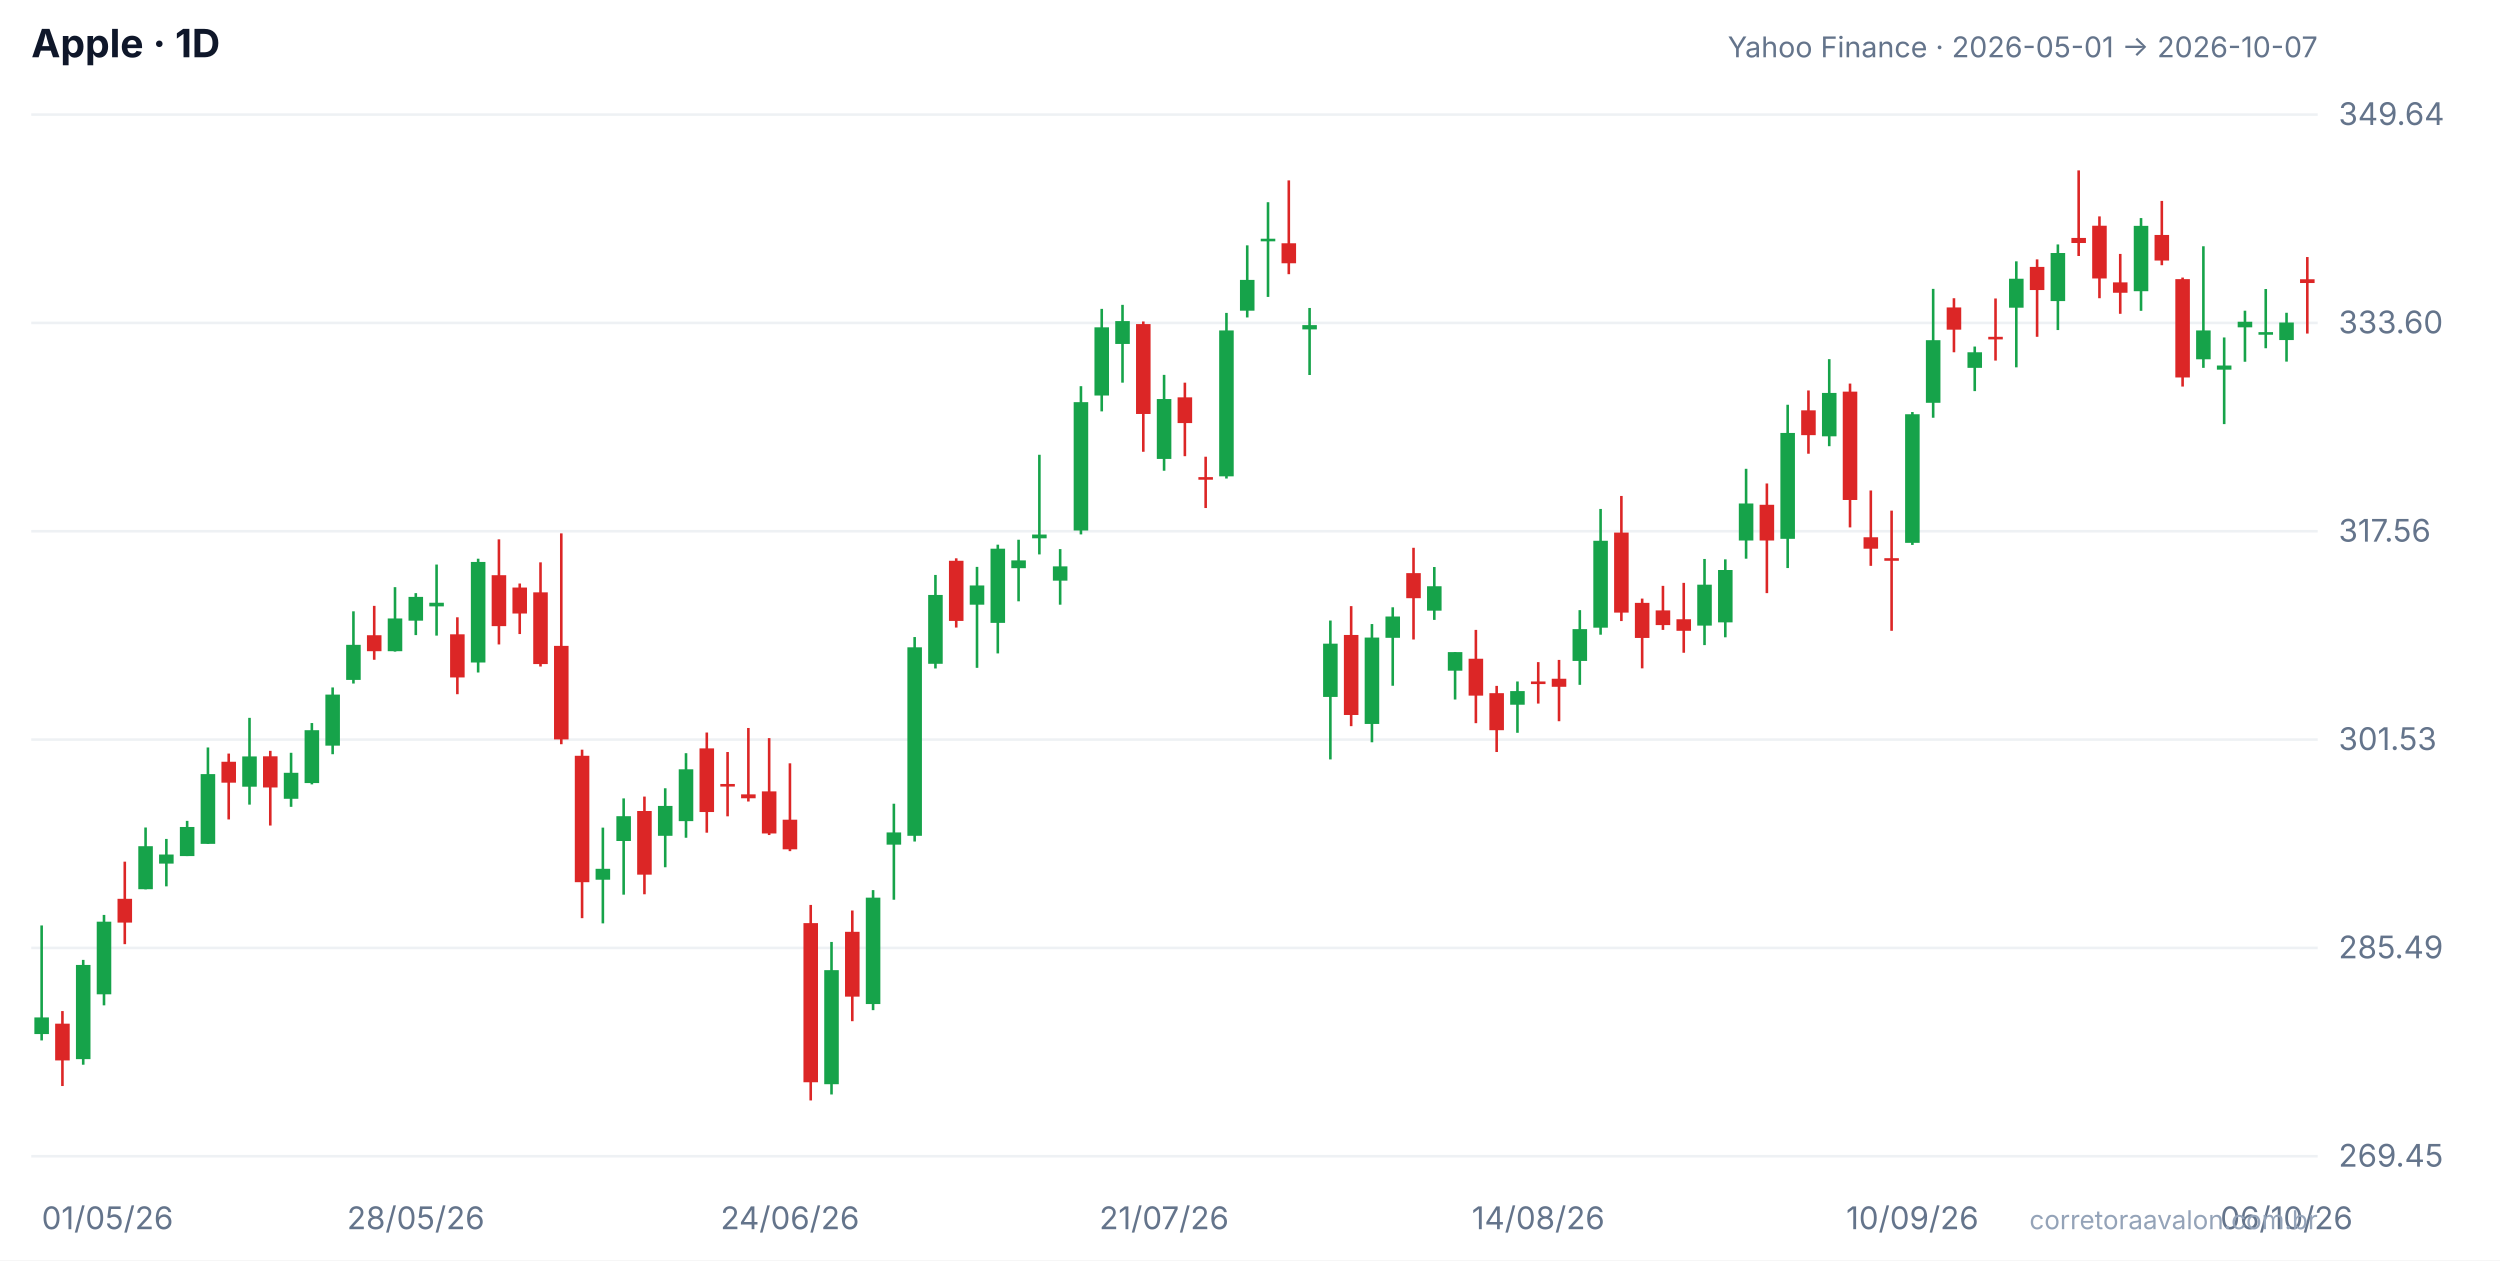
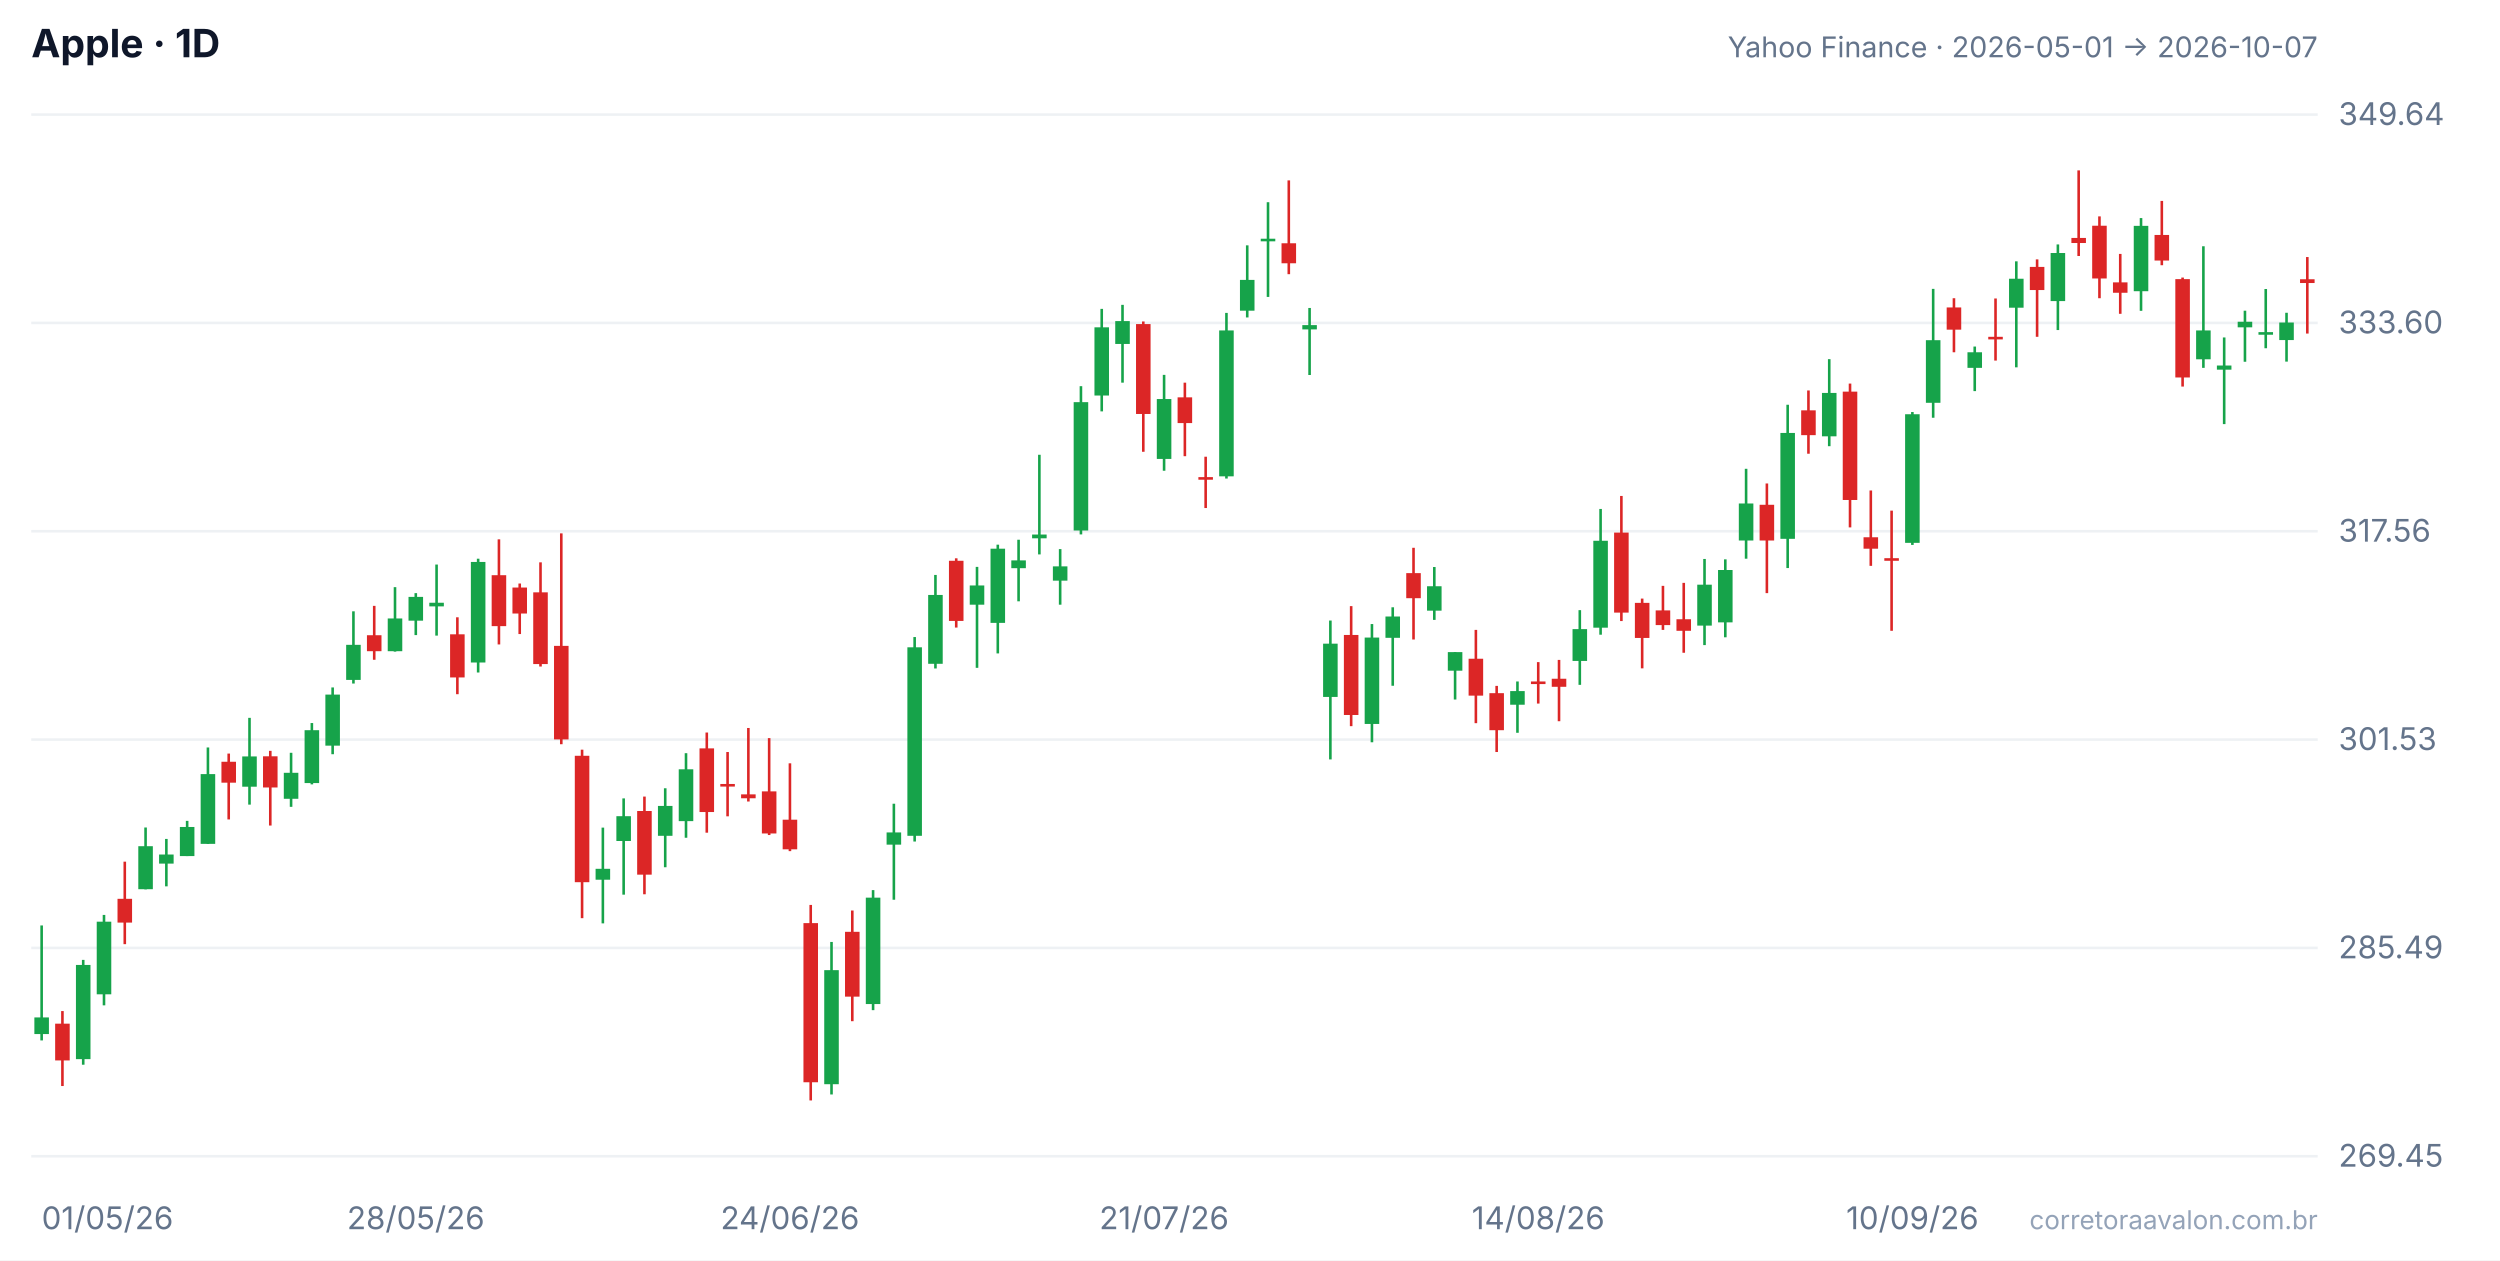
<svg xmlns="http://www.w3.org/2000/svg" viewBox="0 0 960 484" font-family="Inter,system-ui,sans-serif" font-size="12" role="img">
  <rect width="960" height="484" fill="#ffffff" />
  <text x="12" y="22" font-size="15" font-weight="700" fill="#0f172a">Apple · 1D</text>
  <text x="890" y="22" font-size="11" fill="#64748b" text-anchor="end">Yahoo Finance · 2026-05-01 → 2026-10-07</text>
  <line x1="12" x2="890" y1="444" y2="444" stroke="#eef1f4" />
  <text x="898" y="448" fill="#64748b">269.45</text>
  <line x1="12" x2="890" y1="364" y2="364" stroke="#eef1f4" />
  <text x="898" y="368" fill="#64748b">285.49</text>
  <line x1="12" x2="890" y1="284" y2="284" stroke="#eef1f4" />
  <text x="898" y="288" fill="#64748b">301.53</text>
  <line x1="12" x2="890" y1="204" y2="204" stroke="#eef1f4" />
  <text x="898" y="208" fill="#64748b">317.56</text>
  <line x1="12" x2="890" y1="124" y2="124" stroke="#eef1f4" />
  <text x="898" y="128" fill="#64748b">333.60</text>
  <line x1="12" x2="890" y1="44" y2="44" stroke="#eef1f4" />
  <text x="898" y="48" fill="#64748b">349.64</text>
  <text x="15.991" y="472" fill="#64748b" text-anchor="start">01/05/26</text>
  <text x="159.664" y="472" fill="#64748b" text-anchor="middle">28/05/26</text>
  <text x="303.336" y="472" fill="#64748b" text-anchor="middle">24/06/26</text>
  <text x="447.009" y="472" fill="#64748b" text-anchor="middle">21/07/26</text>
  <text x="590.682" y="472" fill="#64748b" text-anchor="middle">14/08/26</text>
  <text x="734.355" y="472" fill="#64748b" text-anchor="middle">10/09/26</text>
-   <text x="878.027" y="472" fill="#64748b" text-anchor="middle">06/10/26</text>
  <line x1="15.991" x2="15.991" y1="355.373" y2="399.524" stroke="#16a34a" />
  <rect x="13.197" y="390.693" width="5.587" height="6.386" fill="#16a34a" />
  <line x1="23.973" x2="23.973" y1="388.249" y2="417.034" stroke="#dc2626" />
  <rect x="21.179" y="393.088" width="5.587" height="14.118" fill="#dc2626" />
  <line x1="31.955" x2="31.955" y1="368.593" y2="408.852" stroke="#16a34a" />
  <rect x="29.161" y="370.539" width="5.587" height="36.168" fill="#16a34a" />
  <line x1="39.936" x2="39.936" y1="351.332" y2="386.054" stroke="#16a34a" />
  <rect x="37.143" y="353.927" width="5.587" height="27.887" fill="#16a34a" />
  <line x1="47.918" x2="47.918" y1="330.879" y2="362.557" stroke="#dc2626" />
  <rect x="45.125" y="345.146" width="5.587" height="9.129" fill="#dc2626" />
  <line x1="55.9" x2="55.9" y1="317.758" y2="341.505" stroke="#16a34a" />
  <rect x="53.106" y="324.942" width="5.587" height="16.513" fill="#16a34a" />
  <line x1="63.882" x2="63.882" y1="322.148" y2="340.357" stroke="#16a34a" />
  <rect x="61.088" y="328.135" width="5.587" height="3.492" fill="#16a34a" />
  <line x1="71.864" x2="71.864" y1="315.214" y2="328.734" stroke="#16a34a" />
  <rect x="69.07" y="317.559" width="5.587" height="11.175" fill="#16a34a" />
  <line x1="79.845" x2="79.845" y1="287.028" y2="324.044" stroke="#16a34a" />
  <rect x="77.052" y="297.255" width="5.587" height="26.789" fill="#16a34a" />
  <line x1="87.827" x2="87.827" y1="289.372" y2="314.665" stroke="#dc2626" />
  <rect x="85.034" y="292.515" width="5.587" height="8.032" fill="#dc2626" />
  <line x1="95.809" x2="95.809" y1="275.653" y2="308.978" stroke="#16a34a" />
  <rect x="93.015" y="290.47" width="5.587" height="11.624" fill="#16a34a" />
  <line x1="103.791" x2="103.791" y1="288.325" y2="317.01" stroke="#dc2626" />
  <rect x="100.997" y="290.42" width="5.587" height="11.973" fill="#dc2626" />
  <line x1="111.773" x2="111.773" y1="289.073" y2="309.826" stroke="#16a34a" />
  <rect x="108.979" y="296.756" width="5.587" height="9.977" fill="#16a34a" />
  <line x1="119.755" x2="119.755" y1="277.649" y2="301.196" stroke="#16a34a" />
  <rect x="116.961" y="280.393" width="5.587" height="20.304" fill="#16a34a" />
  <line x1="127.736" x2="127.736" y1="263.98" y2="289.622" stroke="#16a34a" />
  <rect x="124.943" y="266.724" width="5.587" height="19.606" fill="#16a34a" />
  <line x1="135.718" x2="135.718" y1="234.746" y2="262.483" stroke="#16a34a" />
  <rect x="132.925" y="247.617" width="5.587" height="13.47" fill="#16a34a" />
  <line x1="143.7" x2="143.7" y1="232.651" y2="253.354" stroke="#dc2626" />
  <rect x="140.906" y="243.925" width="5.587" height="6.136" fill="#dc2626" />
  <line x1="151.682" x2="151.682" y1="225.467" y2="250.211" stroke="#16a34a" />
  <rect x="148.888" y="237.49" width="5.587" height="12.572" fill="#16a34a" />
  <line x1="159.664" x2="159.664" y1="227.762" y2="243.875" stroke="#16a34a" />
  <rect x="156.87" y="229.208" width="5.587" height="9.129" fill="#16a34a" />
  <line x1="167.645" x2="167.645" y1="216.786" y2="244.075" stroke="#16a34a" />
  <rect x="164.852" y="231.453" width="5.587" height="1.397" fill="#16a34a" />
  <line x1="175.627" x2="175.627" y1="237.041" y2="266.574" stroke="#dc2626" />
  <rect x="172.834" y="243.576" width="5.587" height="16.563" fill="#dc2626" />
  <line x1="183.609" x2="183.609" y1="214.542" y2="258.243" stroke="#16a34a" />
  <rect x="180.815" y="215.789" width="5.587" height="38.613" fill="#16a34a" />
  <line x1="191.591" x2="191.591" y1="207.108" y2="247.467" stroke="#dc2626" />
  <rect x="188.797" y="220.877" width="5.587" height="19.556" fill="#dc2626" />
  <line x1="199.573" x2="199.573" y1="224.07" y2="243.476" stroke="#dc2626" />
  <rect x="196.779" y="225.616" width="5.587" height="9.977" fill="#dc2626" />
  <line x1="207.555" x2="207.555" y1="215.938" y2="255.948" stroke="#dc2626" />
  <rect x="204.761" y="227.462" width="5.587" height="27.538" fill="#dc2626" />
  <line x1="215.536" x2="215.536" y1="204.814" y2="285.781" stroke="#dc2626" />
  <rect x="212.743" y="248.016" width="5.587" height="35.919" fill="#dc2626" />
  <line x1="223.518" x2="223.518" y1="287.876" y2="352.58" stroke="#dc2626" />
  <rect x="220.725" y="290.221" width="5.587" height="48.54" fill="#dc2626" />
  <line x1="231.5" x2="231.5" y1="317.808" y2="354.575" stroke="#16a34a" />
  <rect x="228.706" y="333.623" width="5.587" height="4.191" fill="#16a34a" />
  <line x1="239.482" x2="239.482" y1="306.584" y2="343.55" stroke="#16a34a" />
  <rect x="236.688" y="313.418" width="5.587" height="9.528" fill="#16a34a" />
  <line x1="247.464" x2="247.464" y1="305.885" y2="343.4" stroke="#dc2626" />
  <rect x="244.67" y="311.423" width="5.587" height="24.445" fill="#dc2626" />
  <line x1="255.445" x2="255.445" y1="302.692" y2="333.024" stroke="#16a34a" />
  <rect x="252.652" y="309.477" width="5.587" height="11.474" fill="#16a34a" />
  <line x1="263.427" x2="263.427" y1="289.223" y2="321.699" stroke="#16a34a" />
  <rect x="260.634" y="295.409" width="5.587" height="19.905" fill="#16a34a" />
  <line x1="271.409" x2="271.409" y1="281.291" y2="319.754" stroke="#dc2626" />
  <rect x="268.615" y="287.377" width="5.587" height="24.445" fill="#dc2626" />
  <line x1="279.391" x2="279.391" y1="288.774" y2="313.468" stroke="#dc2626" />
  <rect x="276.597" y="301.046" width="5.587" height="1" fill="#dc2626" />
  <line x1="287.373" x2="287.373" y1="279.545" y2="307.781" stroke="#dc2626" />
  <rect x="284.579" y="305.037" width="5.587" height="1.497" fill="#dc2626" />
  <line x1="295.355" x2="295.355" y1="283.436" y2="320.652" stroke="#dc2626" />
  <rect x="292.561" y="303.89" width="5.587" height="16.164" fill="#dc2626" />
  <line x1="303.336" x2="303.336" y1="293.114" y2="326.838" stroke="#dc2626" />
  <rect x="300.543" y="314.765" width="5.587" height="11.374" fill="#dc2626" />
  <line x1="311.318" x2="311.318" y1="347.491" y2="422.571" stroke="#dc2626" />
  <rect x="308.525" y="354.475" width="5.587" height="61.112" fill="#dc2626" />
  <line x1="319.3" x2="319.3" y1="361.709" y2="420.277" stroke="#16a34a" />
  <rect x="316.506" y="372.535" width="5.587" height="43.801" fill="#16a34a" />
  <line x1="327.282" x2="327.282" y1="349.636" y2="392.14" stroke="#dc2626" />
  <rect x="324.488" y="357.818" width="5.587" height="24.894" fill="#dc2626" />
  <line x1="335.264" x2="335.264" y1="341.804" y2="387.9" stroke="#16a34a" />
  <rect x="332.47" y="344.697" width="5.587" height="40.858" fill="#16a34a" />
  <line x1="343.245" x2="343.245" y1="308.629" y2="345.496" stroke="#16a34a" />
  <rect x="340.452" y="319.654" width="5.587" height="4.689" fill="#16a34a" />
  <line x1="351.227" x2="351.227" y1="244.624" y2="323.146" stroke="#16a34a" />
  <rect x="348.434" y="248.565" width="5.587" height="72.386" fill="#16a34a" />
  <line x1="359.209" x2="359.209" y1="220.777" y2="256.696" stroke="#16a34a" />
  <rect x="356.415" y="228.46" width="5.587" height="26.44" fill="#16a34a" />
  <line x1="367.191" x2="367.191" y1="214.392" y2="240.982" stroke="#dc2626" />
  <rect x="364.397" y="215.34" width="5.587" height="23.098" fill="#dc2626" />
  <line x1="375.173" x2="375.173" y1="217.684" y2="256.447" stroke="#16a34a" />
  <rect x="372.379" y="224.818" width="5.587" height="7.383" fill="#16a34a" />
  <line x1="383.155" x2="383.155" y1="209.154" y2="250.909" stroke="#16a34a" />
  <rect x="380.361" y="210.7" width="5.587" height="28.486" fill="#16a34a" />
  <line x1="391.136" x2="391.136" y1="207.258" y2="230.905" stroke="#16a34a" />
  <rect x="388.343" y="215.19" width="5.587" height="2.993" fill="#16a34a" />
  <line x1="399.118" x2="399.118" y1="174.632" y2="212.895" stroke="#16a34a" />
  <rect x="396.325" y="205.263" width="5.587" height="1.447" fill="#16a34a" />
  <line x1="407.1" x2="407.1" y1="210.85" y2="232.202" stroke="#16a34a" />
  <rect x="404.306" y="217.485" width="5.587" height="5.487" fill="#16a34a" />
  <line x1="415.082" x2="415.082" y1="148.291" y2="205.213" stroke="#16a34a" />
  <rect x="412.288" y="154.427" width="5.587" height="49.289" fill="#16a34a" />
  <line x1="423.064" x2="423.064" y1="118.608" y2="157.969" stroke="#16a34a" />
  <rect x="420.27" y="125.692" width="5.587" height="26.191" fill="#16a34a" />
  <line x1="431.045" x2="431.045" y1="117.062" y2="146.944" stroke="#16a34a" />
  <rect x="428.252" y="123.298" width="5.587" height="8.78" fill="#16a34a" />
  <line x1="439.027" x2="439.027" y1="123.447" y2="173.484" stroke="#dc2626" />
  <rect x="436.234" y="124.445" width="5.587" height="34.522" fill="#dc2626" />
  <line x1="447.009" x2="447.009" y1="143.951" y2="180.768" stroke="#16a34a" />
  <rect x="444.215" y="153.23" width="5.587" height="22.998" fill="#16a34a" />
  <line x1="454.991" x2="454.991" y1="146.944" y2="175.181" stroke="#dc2626" />
  <rect x="452.197" y="152.582" width="5.587" height="9.878" fill="#dc2626" />
  <line x1="462.973" x2="462.973" y1="175.38" y2="195.086" stroke="#dc2626" />
  <rect x="460.179" y="183.212" width="5.587" height="1" fill="#dc2626" />
  <line x1="470.955" x2="470.955" y1="120.155" y2="183.761" stroke="#16a34a" />
  <rect x="468.161" y="126.89" width="5.587" height="56.023" fill="#16a34a" />
  <line x1="478.936" x2="478.936" y1="94.213" y2="121.901" stroke="#16a34a" />
  <rect x="476.143" y="107.483" width="5.587" height="11.823" fill="#16a34a" />
  <line x1="486.918" x2="486.918" y1="77.651" y2="114.019" stroke="#16a34a" />
  <rect x="484.125" y="91.669" width="5.587" height="1" fill="#16a34a" />
  <line x1="494.9" x2="494.9" y1="69.27" y2="105.288" stroke="#dc2626" />
  <rect x="492.106" y="93.415" width="5.587" height="7.683" fill="#dc2626" />
  <line x1="502.882" x2="502.882" y1="118.259" y2="144.001" stroke="#16a34a" />
  <rect x="500.088" y="124.844" width="5.587" height="1.646" fill="#16a34a" />
  <line x1="510.864" x2="510.864" y1="238.288" y2="291.617" stroke="#16a34a" />
  <rect x="508.07" y="247.168" width="5.587" height="20.454" fill="#16a34a" />
  <line x1="518.845" x2="518.845" y1="232.75" y2="278.846" stroke="#dc2626" />
  <rect x="516.052" y="243.825" width="5.587" height="30.73" fill="#dc2626" />
  <line x1="526.827" x2="526.827" y1="239.635" y2="285.032" stroke="#16a34a" />
  <rect x="524.034" y="244.823" width="5.587" height="33.175" fill="#16a34a" />
  <line x1="534.809" x2="534.809" y1="233.199" y2="263.331" stroke="#16a34a" />
  <rect x="532.015" y="236.741" width="5.587" height="8.182" fill="#16a34a" />
  <line x1="542.791" x2="542.791" y1="210.351" y2="245.571" stroke="#dc2626" />
  <rect x="539.997" y="220.079" width="5.587" height="9.628" fill="#dc2626" />
  <line x1="550.773" x2="550.773" y1="217.734" y2="238.039" stroke="#16a34a" />
  <rect x="547.979" y="225.118" width="5.587" height="9.379" fill="#16a34a" />
  <line x1="558.755" x2="558.755" y1="250.41" y2="268.619" stroke="#16a34a" />
  <rect x="555.961" y="250.41" width="5.587" height="7.134" fill="#16a34a" />
  <line x1="566.736" x2="566.736" y1="241.88" y2="277.699" stroke="#dc2626" />
  <rect x="563.943" y="252.955" width="5.587" height="14.168" fill="#dc2626" />
  <line x1="574.718" x2="574.718" y1="263.381" y2="288.774" stroke="#dc2626" />
  <rect x="571.925" y="266.175" width="5.587" height="14.218" fill="#dc2626" />
  <line x1="582.7" x2="582.7" y1="261.685" y2="281.391" stroke="#16a34a" />
  <rect x="579.906" y="265.377" width="5.587" height="5.238" fill="#16a34a" />
  <line x1="590.682" x2="590.682" y1="254.252" y2="270.166" stroke="#dc2626" />
  <rect x="587.888" y="261.685" width="5.587" height="1" fill="#dc2626" />
  <line x1="598.664" x2="598.664" y1="253.404" y2="276.951" stroke="#dc2626" />
  <rect x="595.87" y="260.637" width="5.587" height="3.093" fill="#dc2626" />
  <line x1="606.645" x2="606.645" y1="234.297" y2="262.982" stroke="#16a34a" />
  <rect x="603.852" y="241.58" width="5.587" height="12.222" fill="#16a34a" />
  <line x1="614.627" x2="614.627" y1="195.435" y2="243.726" stroke="#16a34a" />
  <rect x="611.834" y="207.657" width="5.587" height="33.374" fill="#16a34a" />
  <line x1="622.609" x2="622.609" y1="190.446" y2="238.487" stroke="#dc2626" />
  <rect x="619.815" y="204.514" width="5.587" height="30.731" fill="#dc2626" />
  <line x1="630.591" x2="630.591" y1="229.857" y2="256.646" stroke="#dc2626" />
  <rect x="627.797" y="231.503" width="5.587" height="13.469" fill="#dc2626" />
  <line x1="638.573" x2="638.573" y1="224.968" y2="241.88" stroke="#dc2626" />
  <rect x="635.779" y="234.397" width="5.587" height="5.637" fill="#dc2626" />
  <line x1="646.555" x2="646.555" y1="223.821" y2="250.66" stroke="#dc2626" />
  <rect x="643.761" y="237.789" width="5.587" height="4.44" fill="#dc2626" />
  <line x1="654.536" x2="654.536" y1="214.641" y2="247.717" stroke="#16a34a" />
  <rect x="651.743" y="224.519" width="5.587" height="15.715" fill="#16a34a" />
  <line x1="662.518" x2="662.518" y1="214.791" y2="244.723" stroke="#16a34a" />
  <rect x="659.725" y="218.882" width="5.587" height="20.105" fill="#16a34a" />
  <line x1="670.5" x2="670.5" y1="180.02" y2="214.542" stroke="#16a34a" />
  <rect x="667.706" y="193.339" width="5.587" height="14.218" fill="#16a34a" />
  <line x1="678.482" x2="678.482" y1="185.657" y2="227.762" stroke="#dc2626" />
  <rect x="675.688" y="193.838" width="5.587" height="13.719" fill="#dc2626" />
  <line x1="686.464" x2="686.464" y1="155.425" y2="218.133" stroke="#16a34a" />
  <rect x="683.67" y="166.251" width="5.587" height="40.658" fill="#16a34a" />
  <line x1="694.445" x2="694.445" y1="149.938" y2="174.233" stroke="#dc2626" />
  <rect x="691.652" y="157.57" width="5.587" height="9.528" fill="#dc2626" />
  <line x1="702.427" x2="702.427" y1="137.915" y2="171.339" stroke="#16a34a" />
  <rect x="699.634" y="150.885" width="5.587" height="16.662" fill="#16a34a" />
  <line x1="710.409" x2="710.409" y1="147.294" y2="202.519" stroke="#dc2626" />
  <rect x="707.615" y="150.387" width="5.587" height="41.606" fill="#dc2626" />
  <line x1="718.391" x2="718.391" y1="188.351" y2="217.285" stroke="#dc2626" />
  <rect x="715.597" y="206.31" width="5.587" height="4.39" fill="#dc2626" />
  <line x1="726.373" x2="726.373" y1="196.083" y2="242.229" stroke="#dc2626" />
  <rect x="723.579" y="214.342" width="5.587" height="1" fill="#dc2626" />
  <line x1="734.355" x2="734.355" y1="158.219" y2="209.253" stroke="#16a34a" />
  <rect x="731.561" y="159.067" width="5.587" height="49.388" fill="#16a34a" />
  <line x1="742.336" x2="742.336" y1="110.926" y2="160.414" stroke="#16a34a" />
  <rect x="739.543" y="130.631" width="5.587" height="24.046" fill="#16a34a" />
  <line x1="750.318" x2="750.318" y1="114.518" y2="135.271" stroke="#dc2626" />
  <rect x="747.525" y="118.06" width="5.587" height="8.531" fill="#dc2626" />
  <line x1="758.3" x2="758.3" y1="133.076" y2="150.187" stroke="#16a34a" />
  <rect x="755.506" y="135.271" width="5.587" height="5.986" fill="#16a34a" />
  <line x1="766.282" x2="766.282" y1="114.617" y2="138.463" stroke="#dc2626" />
  <rect x="763.488" y="129.334" width="5.587" height="1" fill="#dc2626" />
  <line x1="774.264" x2="774.264" y1="100.35" y2="141.058" stroke="#16a34a" />
  <rect x="771.47" y="107.035" width="5.587" height="11.125" fill="#16a34a" />
  <line x1="782.245" x2="782.245" y1="99.601" y2="129.334" stroke="#dc2626" />
  <rect x="779.452" y="102.495" width="5.587" height="8.88" fill="#dc2626" />
  <line x1="790.227" x2="790.227" y1="93.864" y2="126.74" stroke="#16a34a" />
  <rect x="787.434" y="97.157" width="5.587" height="18.458" fill="#16a34a" />
  <line x1="798.209" x2="798.209" y1="65.429" y2="98.304" stroke="#dc2626" />
  <rect x="795.415" y="91.37" width="5.587" height="1.946" fill="#dc2626" />
  <line x1="806.191" x2="806.191" y1="83.089" y2="114.518" stroke="#dc2626" />
  <rect x="803.397" y="86.681" width="5.587" height="20.254" fill="#dc2626" />
  <line x1="814.173" x2="814.173" y1="97.506" y2="120.504" stroke="#dc2626" />
  <rect x="811.379" y="108.431" width="5.587" height="3.991" fill="#dc2626" />
  <line x1="822.155" x2="822.155" y1="83.737" y2="119.357" stroke="#16a34a" />
  <rect x="819.361" y="86.73" width="5.587" height="25.093" fill="#16a34a" />
  <line x1="830.136" x2="830.136" y1="77.152" y2="101.846" stroke="#dc2626" />
  <rect x="827.343" y="90.223" width="5.587" height="9.828" fill="#dc2626" />
  <line x1="838.118" x2="838.118" y1="106.586" y2="148.441" stroke="#dc2626" />
  <rect x="835.325" y="107.184" width="5.587" height="37.765" fill="#dc2626" />
  <line x1="846.1" x2="846.1" y1="94.563" y2="141.257" stroke="#16a34a" />
  <rect x="843.306" y="126.89" width="5.587" height="11.075" fill="#16a34a" />
  <line x1="854.082" x2="854.082" y1="129.584" y2="162.858" stroke="#16a34a" />
  <rect x="851.288" y="140.359" width="5.587" height="1.596" fill="#16a34a" />
  <line x1="862.064" x2="862.064" y1="119.307" y2="138.913" stroke="#16a34a" />
  <rect x="859.27" y="123.547" width="5.587" height="2.145" fill="#16a34a" />
  <line x1="870.045" x2="870.045" y1="110.976" y2="133.724" stroke="#16a34a" />
  <rect x="867.252" y="127.538" width="5.587" height="1" fill="#16a34a" />
  <line x1="878.027" x2="878.027" y1="120.105" y2="138.863" stroke="#16a34a" />
  <rect x="875.234" y="123.847" width="5.587" height="6.735" fill="#16a34a" />
  <line x1="886.009" x2="886.009" y1="98.703" y2="128.087" stroke="#dc2626" />
  <rect x="883.215" y="107.234" width="5.587" height="1.447" fill="#dc2626" />
  <text x="890" y="472" font-size="10" fill="#94a3b8" text-anchor="end">corretoraavalon.com.br</text>
</svg>
